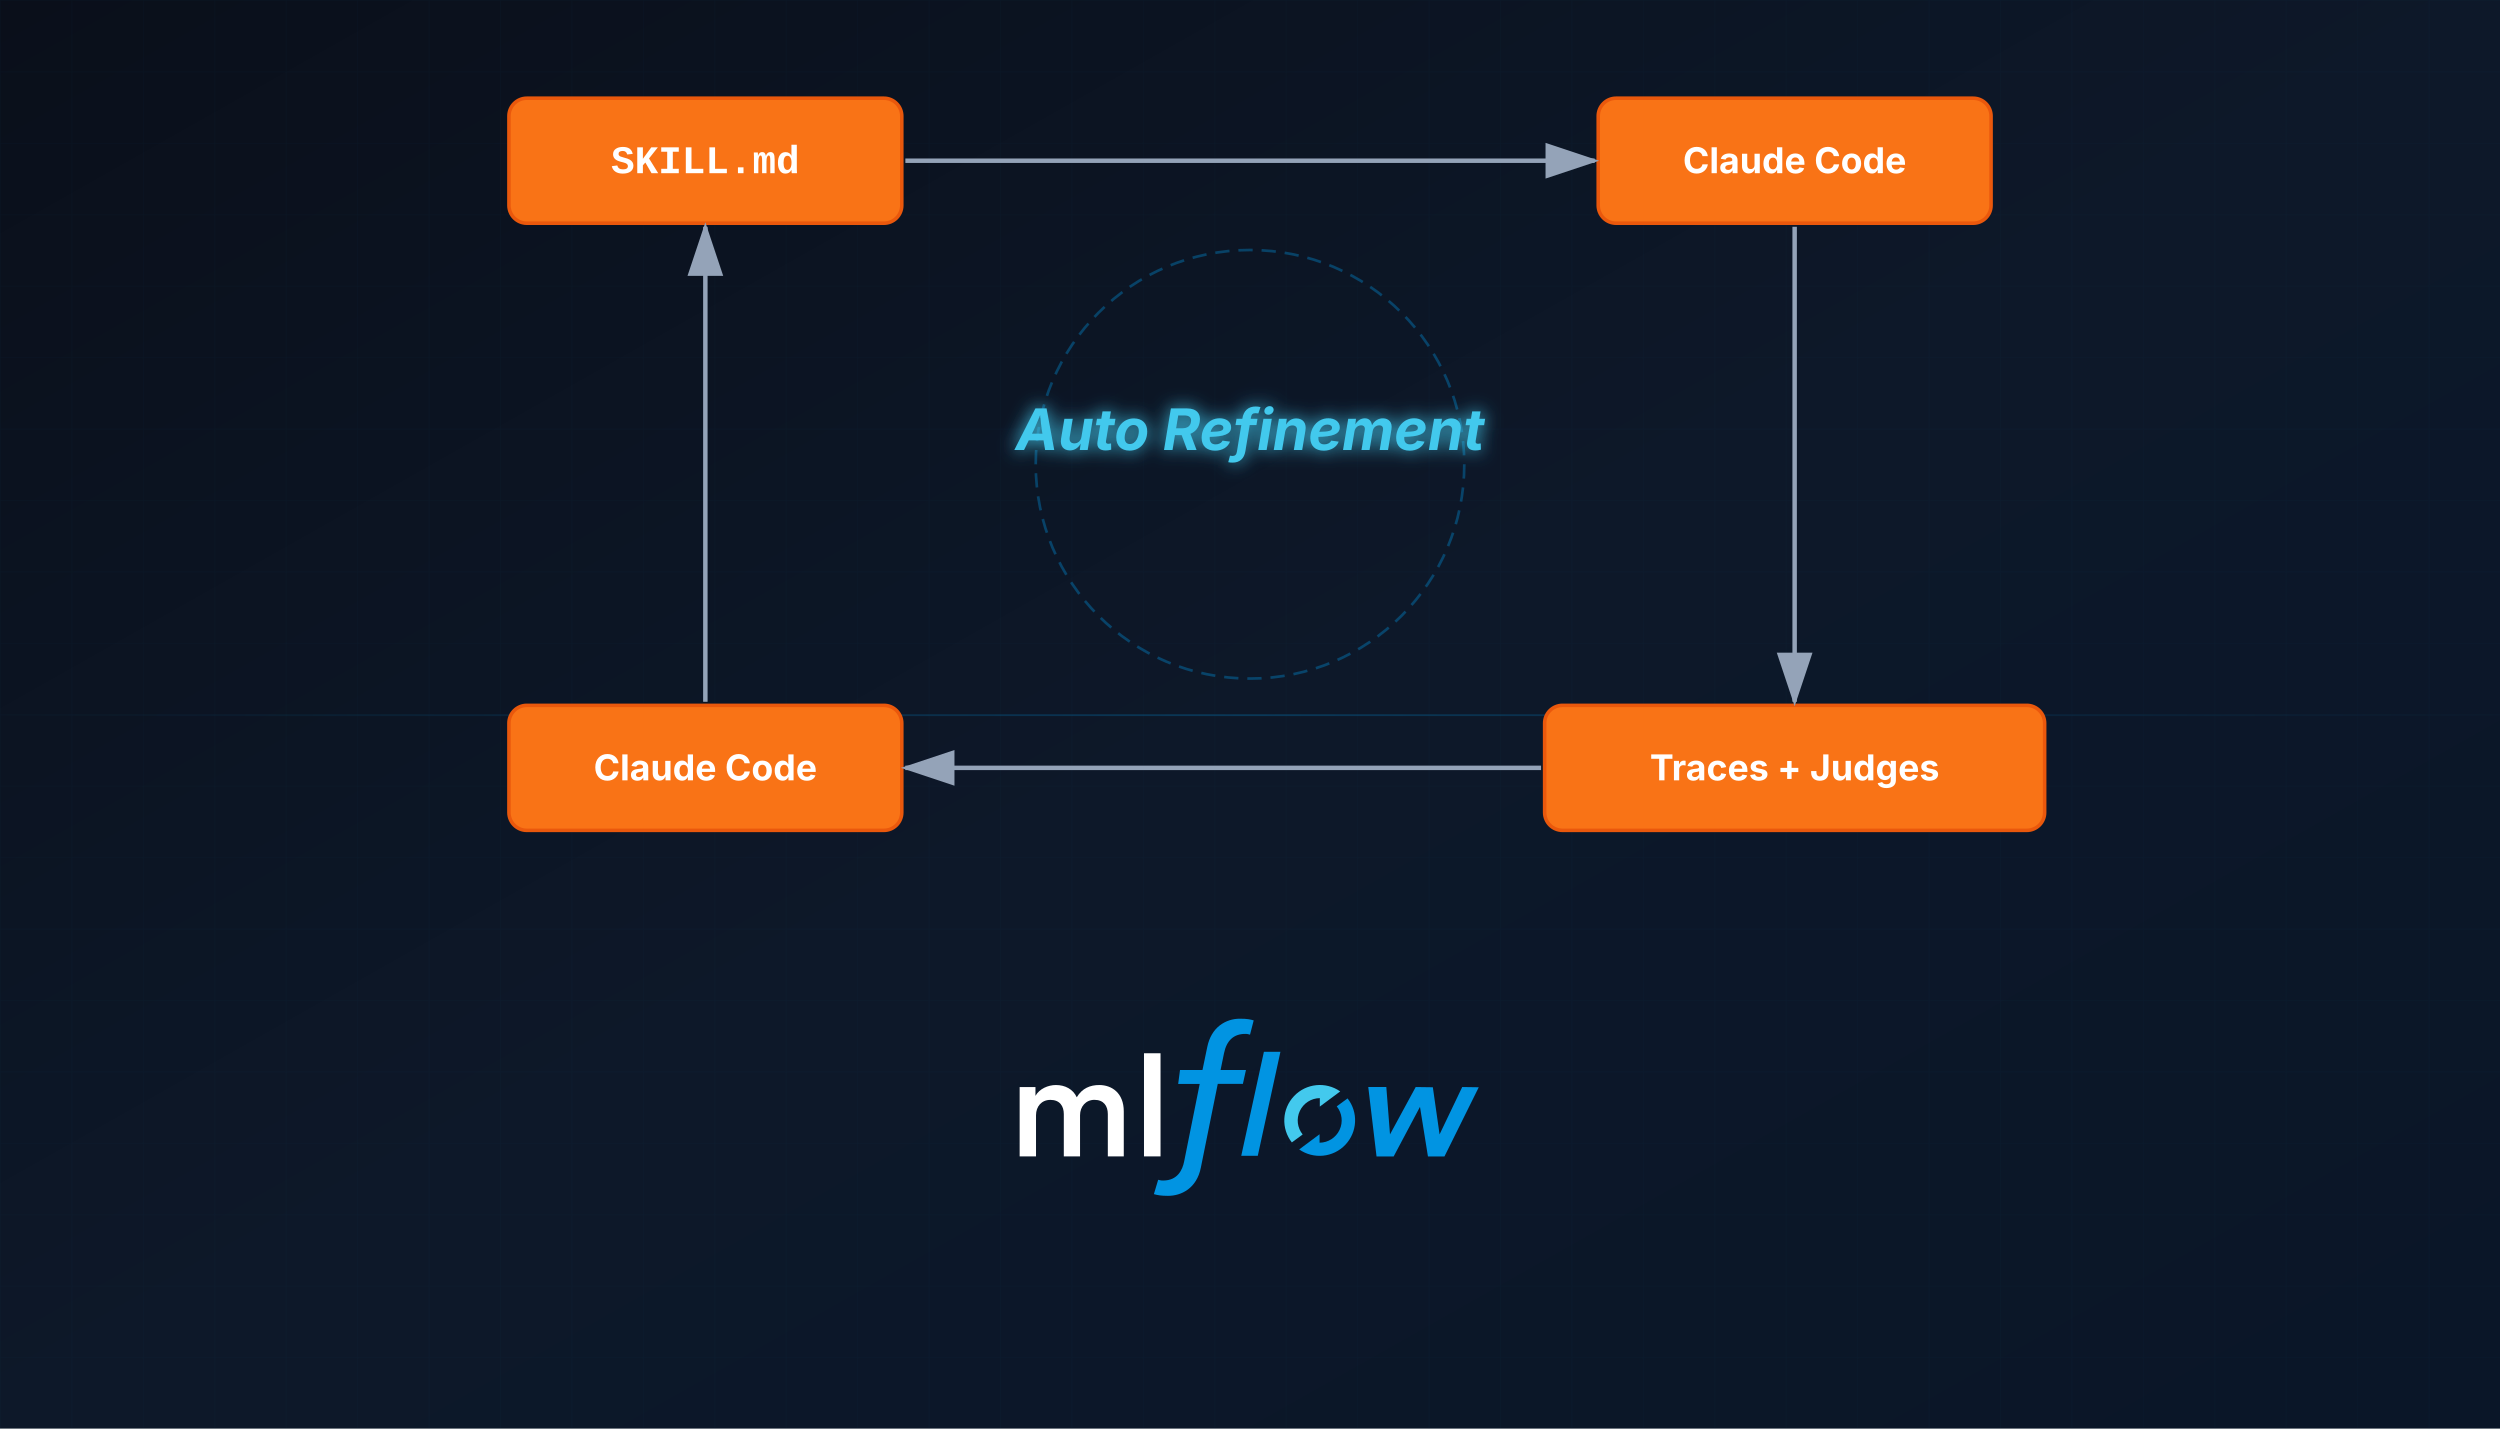
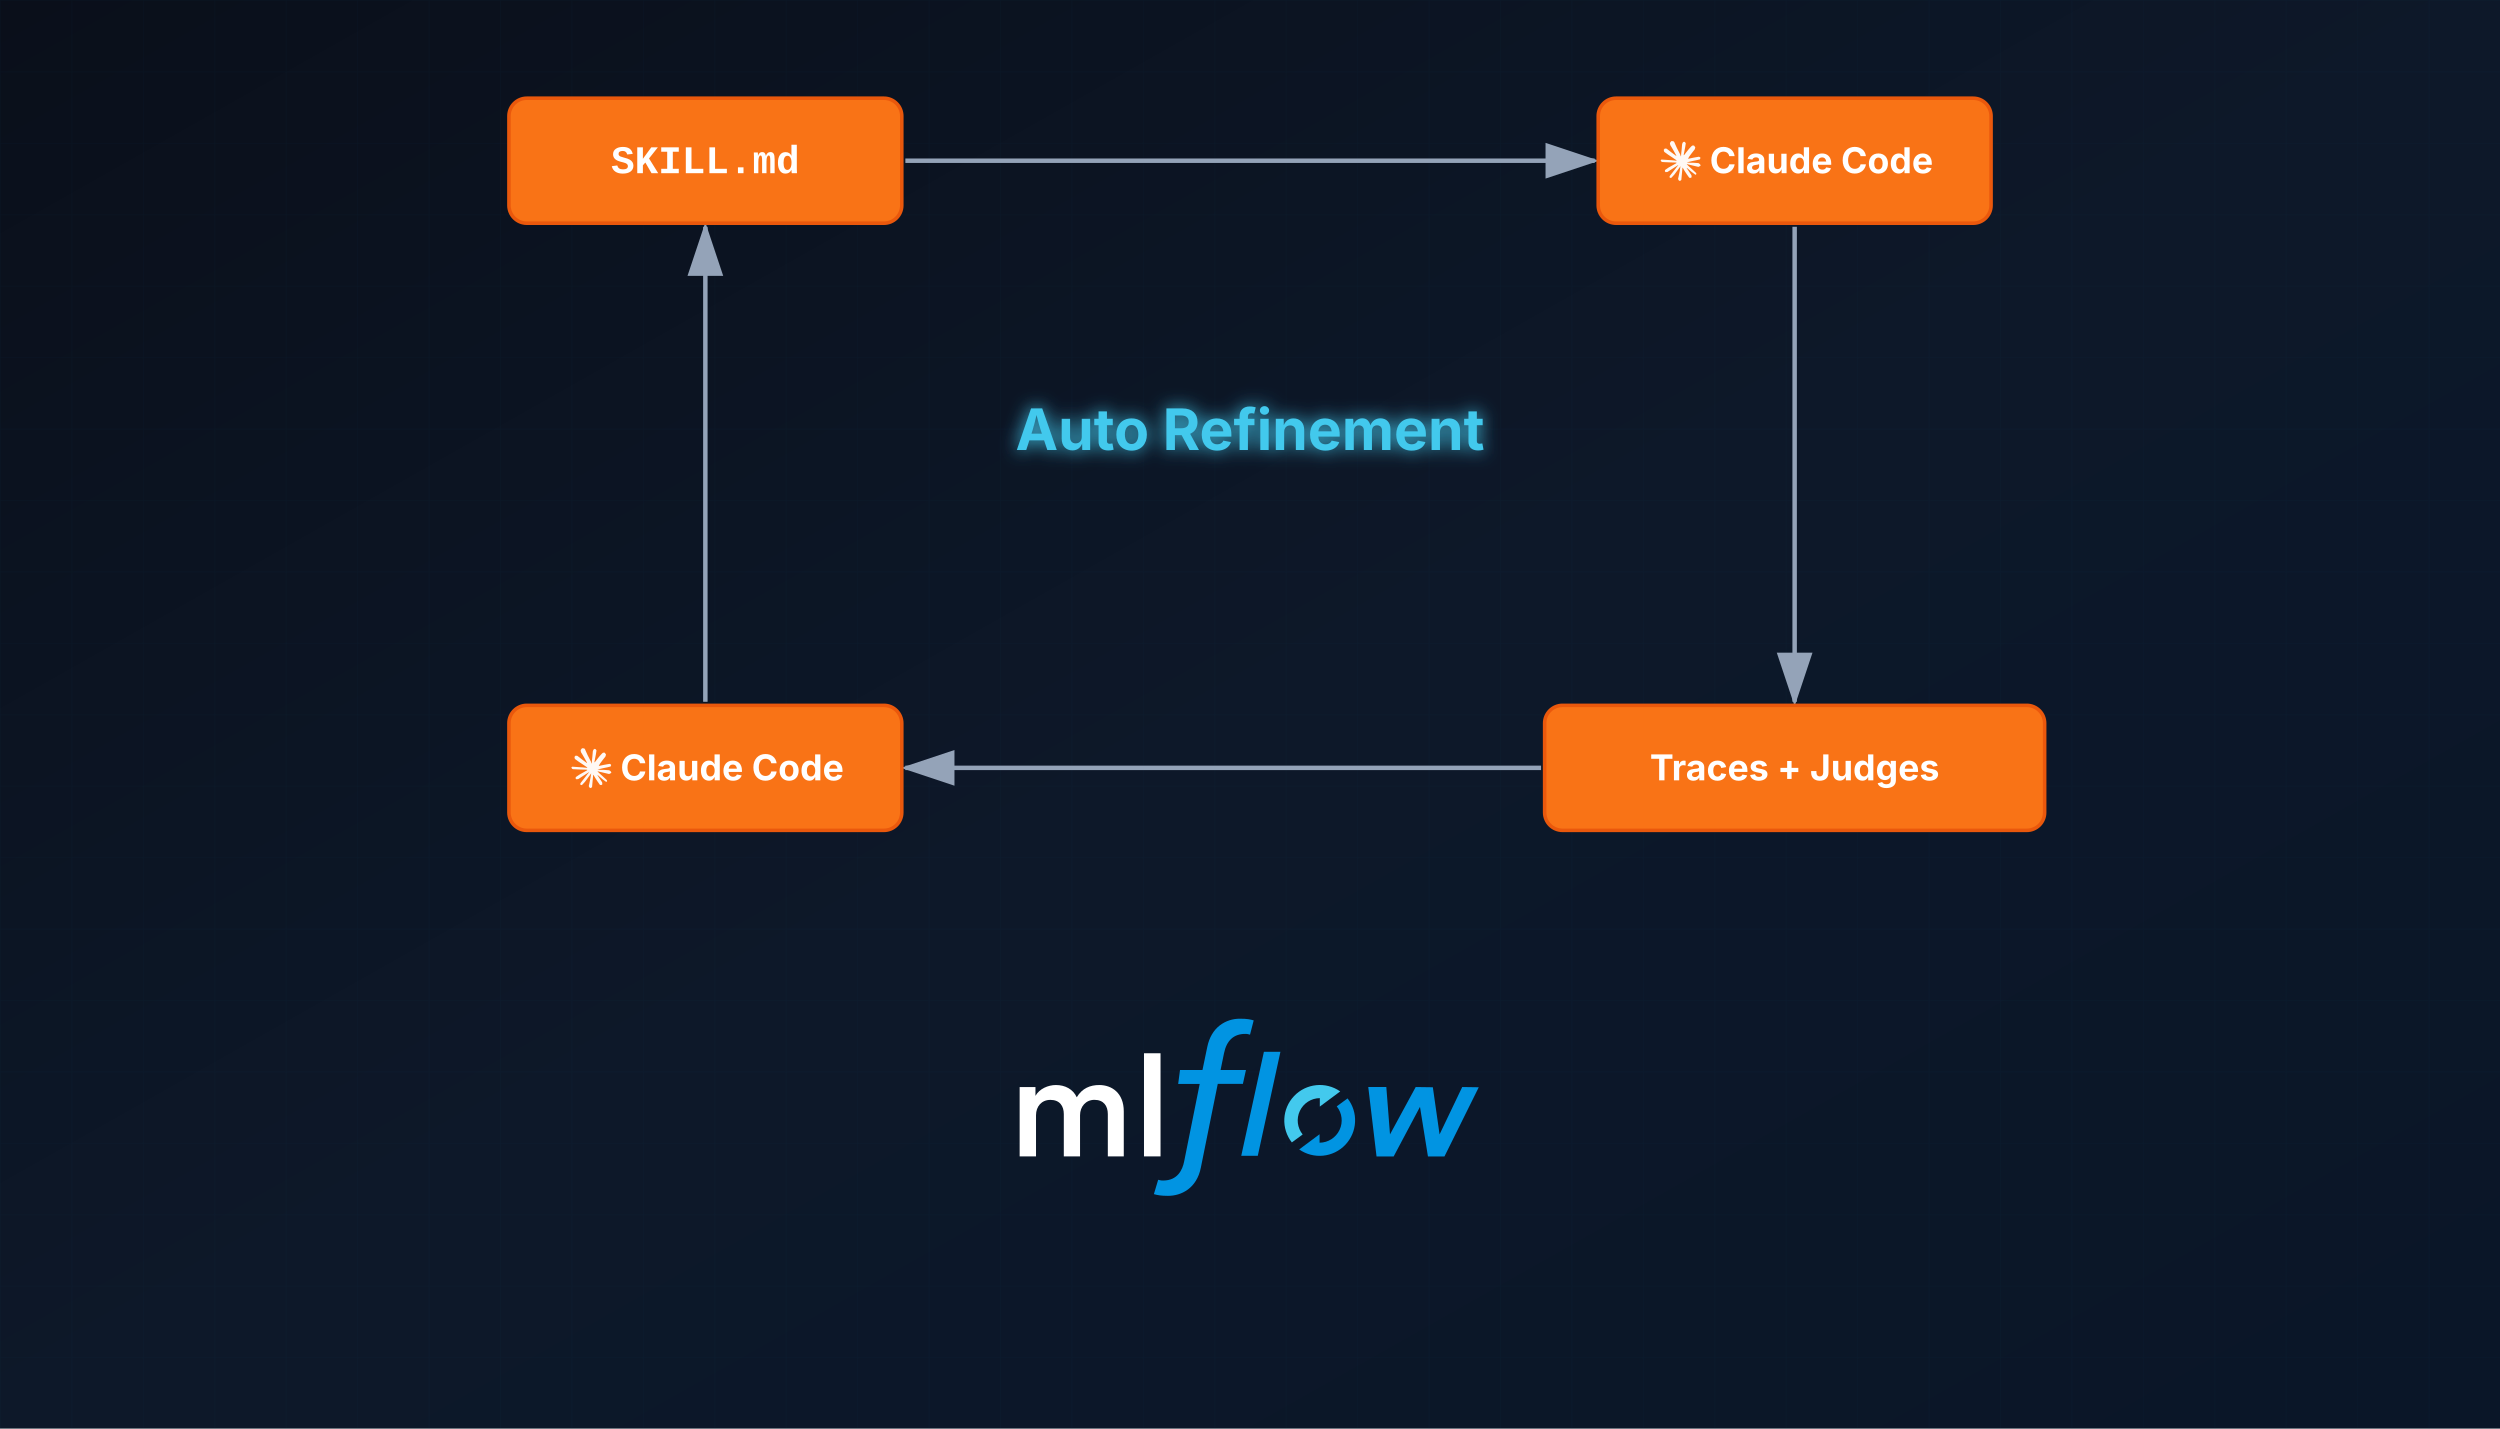
<svg xmlns="http://www.w3.org/2000/svg" width="1400" height="800" viewBox="0 0 1400 800" fill="none">
  <defs>
    <linearGradient id="bgGradient" x1="0%" y1="0%" x2="100%" y2="100%">
      <stop offset="0%" style="stop-color:#0a0f1a;stop-opacity:1" />
      <stop offset="50%" style="stop-color:#0d1829;stop-opacity:1" />
      <stop offset="100%" style="stop-color:#0a1628;stop-opacity:1" />
    </linearGradient>
    <linearGradient id="blueGlow" x1="0%" y1="0%" x2="100%" y2="0%">
      <stop offset="0%" style="stop-color:#0194E2;stop-opacity:0" />
      <stop offset="50%" style="stop-color:#0194E2;stop-opacity:0.25" />
      <stop offset="100%" style="stop-color:#0194E2;stop-opacity:0" />
    </linearGradient>
    <marker id="arr" markerWidth="12" markerHeight="8" refX="11" refY="4" orient="auto">
      <polygon points="0 0, 12 4, 0 8" fill="#94a3b8" />
    </marker>
    <filter id="textGlow" x="-50%" y="-50%" width="200%" height="200%">
      <feGaussianBlur stdDeviation="5" result="coloredBlur" />
      <feMerge>
        <feMergeNode in="coloredBlur" />
        <feMergeNode in="SourceGraphic" />
      </feMerge>
    </filter>
  </defs>
  <rect width="1400" height="800" fill="url(#bgGradient)" />
  <g opacity="0.04">
    <pattern id="grid" width="40" height="40" patternUnits="userSpaceOnUse">
      <path d="M 40 0 L 0 0 0 40" fill="none" stroke="#0194E2" stroke-width="0.5" />
    </pattern>
    <rect width="1400" height="800" fill="url(#grid)" />
  </g>
-   <rect x="0" y="400" width="1400" height="1" fill="url(#blueGlow)" />
-   <rect x="285" y="55" width="220" height="70" rx="10" fill="#F97316" stroke="#EA580C" stroke-width="2" />
-   <text x="395" y="97" text-anchor="middle" fill="white" font-family="ui-monospace,'Courier New',monospace" font-size="22" font-weight="700">SKILL.md</text>
-   <rect x="895" y="55" width="220" height="70" rx="10" fill="#F97316" stroke="#EA580C" stroke-width="2" />
-   <text x="1005" y="97" text-anchor="middle" fill="white" font-family="system-ui,-apple-system,sans-serif" font-size="20" font-weight="700">Claude Code</text>
-   <rect x="865" y="395" width="280" height="70" rx="10" fill="#F97316" stroke="#EA580C" stroke-width="2" />
-   <text x="1005" y="437" text-anchor="middle" fill="white" font-family="system-ui,-apple-system,sans-serif" font-size="20" font-weight="700">Traces + Judges</text>
-   <rect x="285" y="395" width="220" height="70" rx="10" fill="#F97316" stroke="#EA580C" stroke-width="2" />
-   <text x="395" y="437" text-anchor="middle" fill="white" font-family="system-ui,-apple-system,sans-serif" font-size="20" font-weight="700">Claude Code</text>
  <line x1="507" y1="90" x2="893" y2="90" stroke="#94a3b8" stroke-width="2.5" marker-end="url(#arr)" />
  <line x1="1005" y1="127" x2="1005" y2="393" stroke="#94a3b8" stroke-width="2.5" marker-end="url(#arr)" />
  <line x1="863" y1="430" x2="507" y2="430" stroke="#94a3b8" stroke-width="2.5" marker-end="url(#arr)" />
  <line x1="395" y1="393" x2="395" y2="127" stroke="#94a3b8" stroke-width="2.5" marker-end="url(#arr)" />
-   <circle cx="700" cy="260" r="120" fill="none" stroke="#0194E2" stroke-width="1.5" stroke-opacity="0.35" stroke-dasharray="8,5" />
-   <text x="700" y="252" text-anchor="middle" fill="#43C9ED" font-family="system-ui,-apple-system,sans-serif" font-size="32" font-weight="700" font-style="italic" filter="url(#textGlow)">Auto Refinement</text>
+   <rect x="285" y="55" width="220" height="70" rx="10" fill="#F97316" stroke="#EA580C" stroke-width="2" />
+   <text x="395" y="97" text-anchor="middle" fill="white" font-family="ui-monospace,'Courier New',monospace" font-size="22" font-weight="700">SKILL.md</text>
+   <rect x="895" y="55" width="220" height="70" rx="10" fill="#F97316" stroke="#EA580C" stroke-width="2" />
+   <g transform="translate(930, 79) scale(1.4)">
+     <path d="m3.127 10.604 3.135-1.76.053-.153-.053-.085H6.11l-.525-.032-1.791-.048-1.554-.065-1.505-.08-.38-.081L0 7.832l.036-.234.32-.214.455.04 1.009.069 1.513.105 1.097.064 1.626.17h.259l.036-.105-.089-.065-.068-.064-1.566-1.062-1.695-1.121-.887-.646-.48-.327-.243-.306-.104-.67.435-.48.585.04.15.04.593.456 1.267.981 1.654 1.218.242.202.097-.068.012-.049-.109-.181-.9-1.626-.96-1.655-.428-.686-.113-.411a2 2 0 0 1-.068-.484l.496-.674L4.446 0l.662.089.279.242.411.94.666 1.48 1.033 2.014.302.597.162.553.06.17h.105v-.097l.085-1.134.157-1.392.154-1.792.052-.504.25-.605.497-.327.387.186.319.456-.045.294-.19 1.23-.37 1.93-.243 1.29h.142l.161-.16.654-.868 1.097-1.372.484-.545.565-.601.363-.287h.686l.505.751-.226.775-.707.895-.585.759-.839 1.13-.524.904.048.072.125-.012 1.897-.403 1.024-.186 1.223-.21.553.258.06.263-.218.536-1.307.323-1.533.307-2.284.54-.028.02.032.04 1.029.098.44.024h1.077l2.005.15.525.346.315.424-.053.323-.807.411-3.631-.863-.872-.218h-.12v.073l.726.71 1.331 1.202 1.667 1.55.084.383-.214.302-.226-.032-1.464-1.101-.565-.497-1.28-1.077h-.084v.113l.295.432 1.557 2.34.08.718-.112.234-.404.141-.444-.08-.911-1.28-.94-1.44-.759-1.291-.093.053-.448 4.821-.21.246-.484.186-.403-.307-.214-.496.214-.98.258-1.28.21-1.016.19-1.263.112-.42-.008-.028-.092.012-.953 1.307-1.448 1.957-1.146 1.227-.274.109-.477-.247.045-.44.266-.39 1.586-2.018.956-1.25.617-.723-.004-.105h-.036l-4.212 2.736-.75.096-.324-.302.04-.496.154-.162 1.267-.871z" fill="white" opacity="0.95" />
+   </g>
+   <text x="1020" y="97" text-anchor="middle" fill="white" font-family="system-ui,-apple-system,sans-serif" font-size="20" font-weight="700">Claude Code</text>
+   <rect x="865" y="395" width="280" height="70" rx="10" fill="#F97316" stroke="#EA580C" stroke-width="2" />
+   <text x="1005" y="437" text-anchor="middle" fill="white" font-family="system-ui,-apple-system,sans-serif" font-size="20" font-weight="700">Traces + Judges</text>
+   <rect x="285" y="395" width="220" height="70" rx="10" fill="#F97316" stroke="#EA580C" stroke-width="2" />
+   <g transform="translate(320, 419) scale(1.4)">
+     <path d="m3.127 10.604 3.135-1.76.053-.153-.053-.085H6.11l-.525-.032-1.791-.048-1.554-.065-1.505-.08-.38-.081L0 7.832l.036-.234.32-.214.455.04 1.009.069 1.513.105 1.097.064 1.626.17h.259l.036-.105-.089-.065-.068-.064-1.566-1.062-1.695-1.121-.887-.646-.48-.327-.243-.306-.104-.67.435-.48.585.04.15.04.593.456 1.267.981 1.654 1.218.242.202.097-.068.012-.049-.109-.181-.9-1.626-.96-1.655-.428-.686-.113-.411a2 2 0 0 1-.068-.484l.496-.674L4.446 0l.662.089.279.242.411.94.666 1.48 1.033 2.014.302.597.162.553.06.17h.105v-.097l.085-1.134.157-1.392.154-1.792.052-.504.25-.605.497-.327.387.186.319.456-.045.294-.19 1.23-.37 1.93-.243 1.29h.142l.161-.16.654-.868 1.097-1.372.484-.545.565-.601.363-.287h.686l.505.751-.226.775-.707.895-.585.759-.839 1.13-.524.904.048.072.125-.012 1.897-.403 1.024-.186 1.223-.21.553.258.06.263-.218.536-1.307.323-1.533.307-2.284.54-.028.02.032.04 1.029.098.44.024h1.077l2.005.15.525.346.315.424-.053.323-.807.411-3.631-.863-.872-.218h-.12v.073l.726.71 1.331 1.202 1.667 1.55.084.383-.214.302-.226-.032-1.464-1.101-.565-.497-1.28-1.077h-.084v.113l.295.432 1.557 2.34.08.718-.112.234-.404.141-.444-.08-.911-1.28-.94-1.44-.759-1.291-.093.053-.448 4.821-.21.246-.484.186-.403-.307-.214-.496.214-.98.258-1.28.21-1.016.19-1.263.112-.42-.008-.028-.092.012-.953 1.307-1.448 1.957-1.146 1.227-.274.109-.477-.247.045-.44.266-.39 1.586-2.018.956-1.25.617-.723-.004-.105h-.036l-4.212 2.736-.75.096-.324-.302.04-.496.154-.162 1.267-.871z" fill="white" opacity="0.95" />
+   </g>
+   <text x="410" y="437" text-anchor="middle" fill="white" font-family="system-ui,-apple-system,sans-serif" font-size="20" font-weight="700">Claude Code</text>
+   <text x="700" y="252" text-anchor="middle" fill="#43C9ED" font-family="system-ui,-apple-system,sans-serif" font-size="32" font-weight="700" filter="url(#textGlow)">Auto Refinement</text>
  <g transform="translate(571, 570) scale(2.5)">
    <path d="M0 31.032V15.502H3.543V17.47C4.436 15.876 6.383 15.045 8.136 15.045C10.178 15.045 11.964 15.971 12.794 17.79C14.01 15.747 15.828 15.045 17.837 15.045C20.647 15.045 23.326 16.832 23.326 20.949V31.032H19.753V21.554C19.753 19.736 18.827 18.364 16.752 18.364C14.806 18.364 13.529 19.895 13.529 21.809V31.03H9.893V21.554C9.893 19.768 8.995 18.373 6.89 18.373C4.913 18.373 3.667 19.841 3.667 21.818V31.039Z" fill="#ffffff" />
    <path d="M27.855 31.032V7.929H31.558V31.032Z" fill="#ffffff" />
    <path d="M30.071 39.487C30.903 39.719 31.652 39.87 33.24 39.87C36.193 39.87 39.676 38.205 40.593 33.531L44.379 14.792H50.008L50.695 11.675H45.009L45.774 7.95C46.36 5.058 47.96 3.592 50.528 3.592C51.196 3.592 51.009 3.65 51.604 3.763L52.427 0.57C51.634 0.333 50.924 0.191 49.378 0.191C47.745 0.167 46.151 0.689 44.85 1.675C43.409 2.789 42.457 4.425 42.023 6.538L40.957 11.675H35.923L35.512 14.794H40.335L36.859 32.121C36.477 34.086 35.359 36.436 32.151 36.436C31.424 36.436 31.688 36.381 31.03 36.274Z" fill="#0194E2" />
    <path d="M53.342 30.905H49.64L54.714 7.596H58.415Z" fill="#0194E2" />
    <path d="M71.807 16.477C68.576 14.216 64.178 14.661 61.465 17.522C58.752 20.383 58.542 24.798 60.97 27.904L63.395 26.124C62.191 24.631 61.947 22.581 62.766 20.847C63.584 19.113 65.322 17.999 67.24 17.979V19.874Z" fill="#43C9ED" />
    <path d="M62.618 29.472C65.848 31.732 70.247 31.288 72.96 28.427C75.673 25.566 75.883 21.15 73.454 18.044L71.029 19.824C72.233 21.317 72.478 23.367 71.659 25.101C70.84 26.836 69.102 27.95 67.184 27.969V26.075Z" fill="#0194E2" />
    <path d="M78.092 15.493H82.136L82.959 26.105L88.718 15.493L92.557 15.548L94.065 26.105L99.139 15.493L102.84 15.548L95.162 31.041H91.46L89.677 19.935L83.782 31.041H79.943Z" fill="#0194E2" />
  </g>
</svg>
